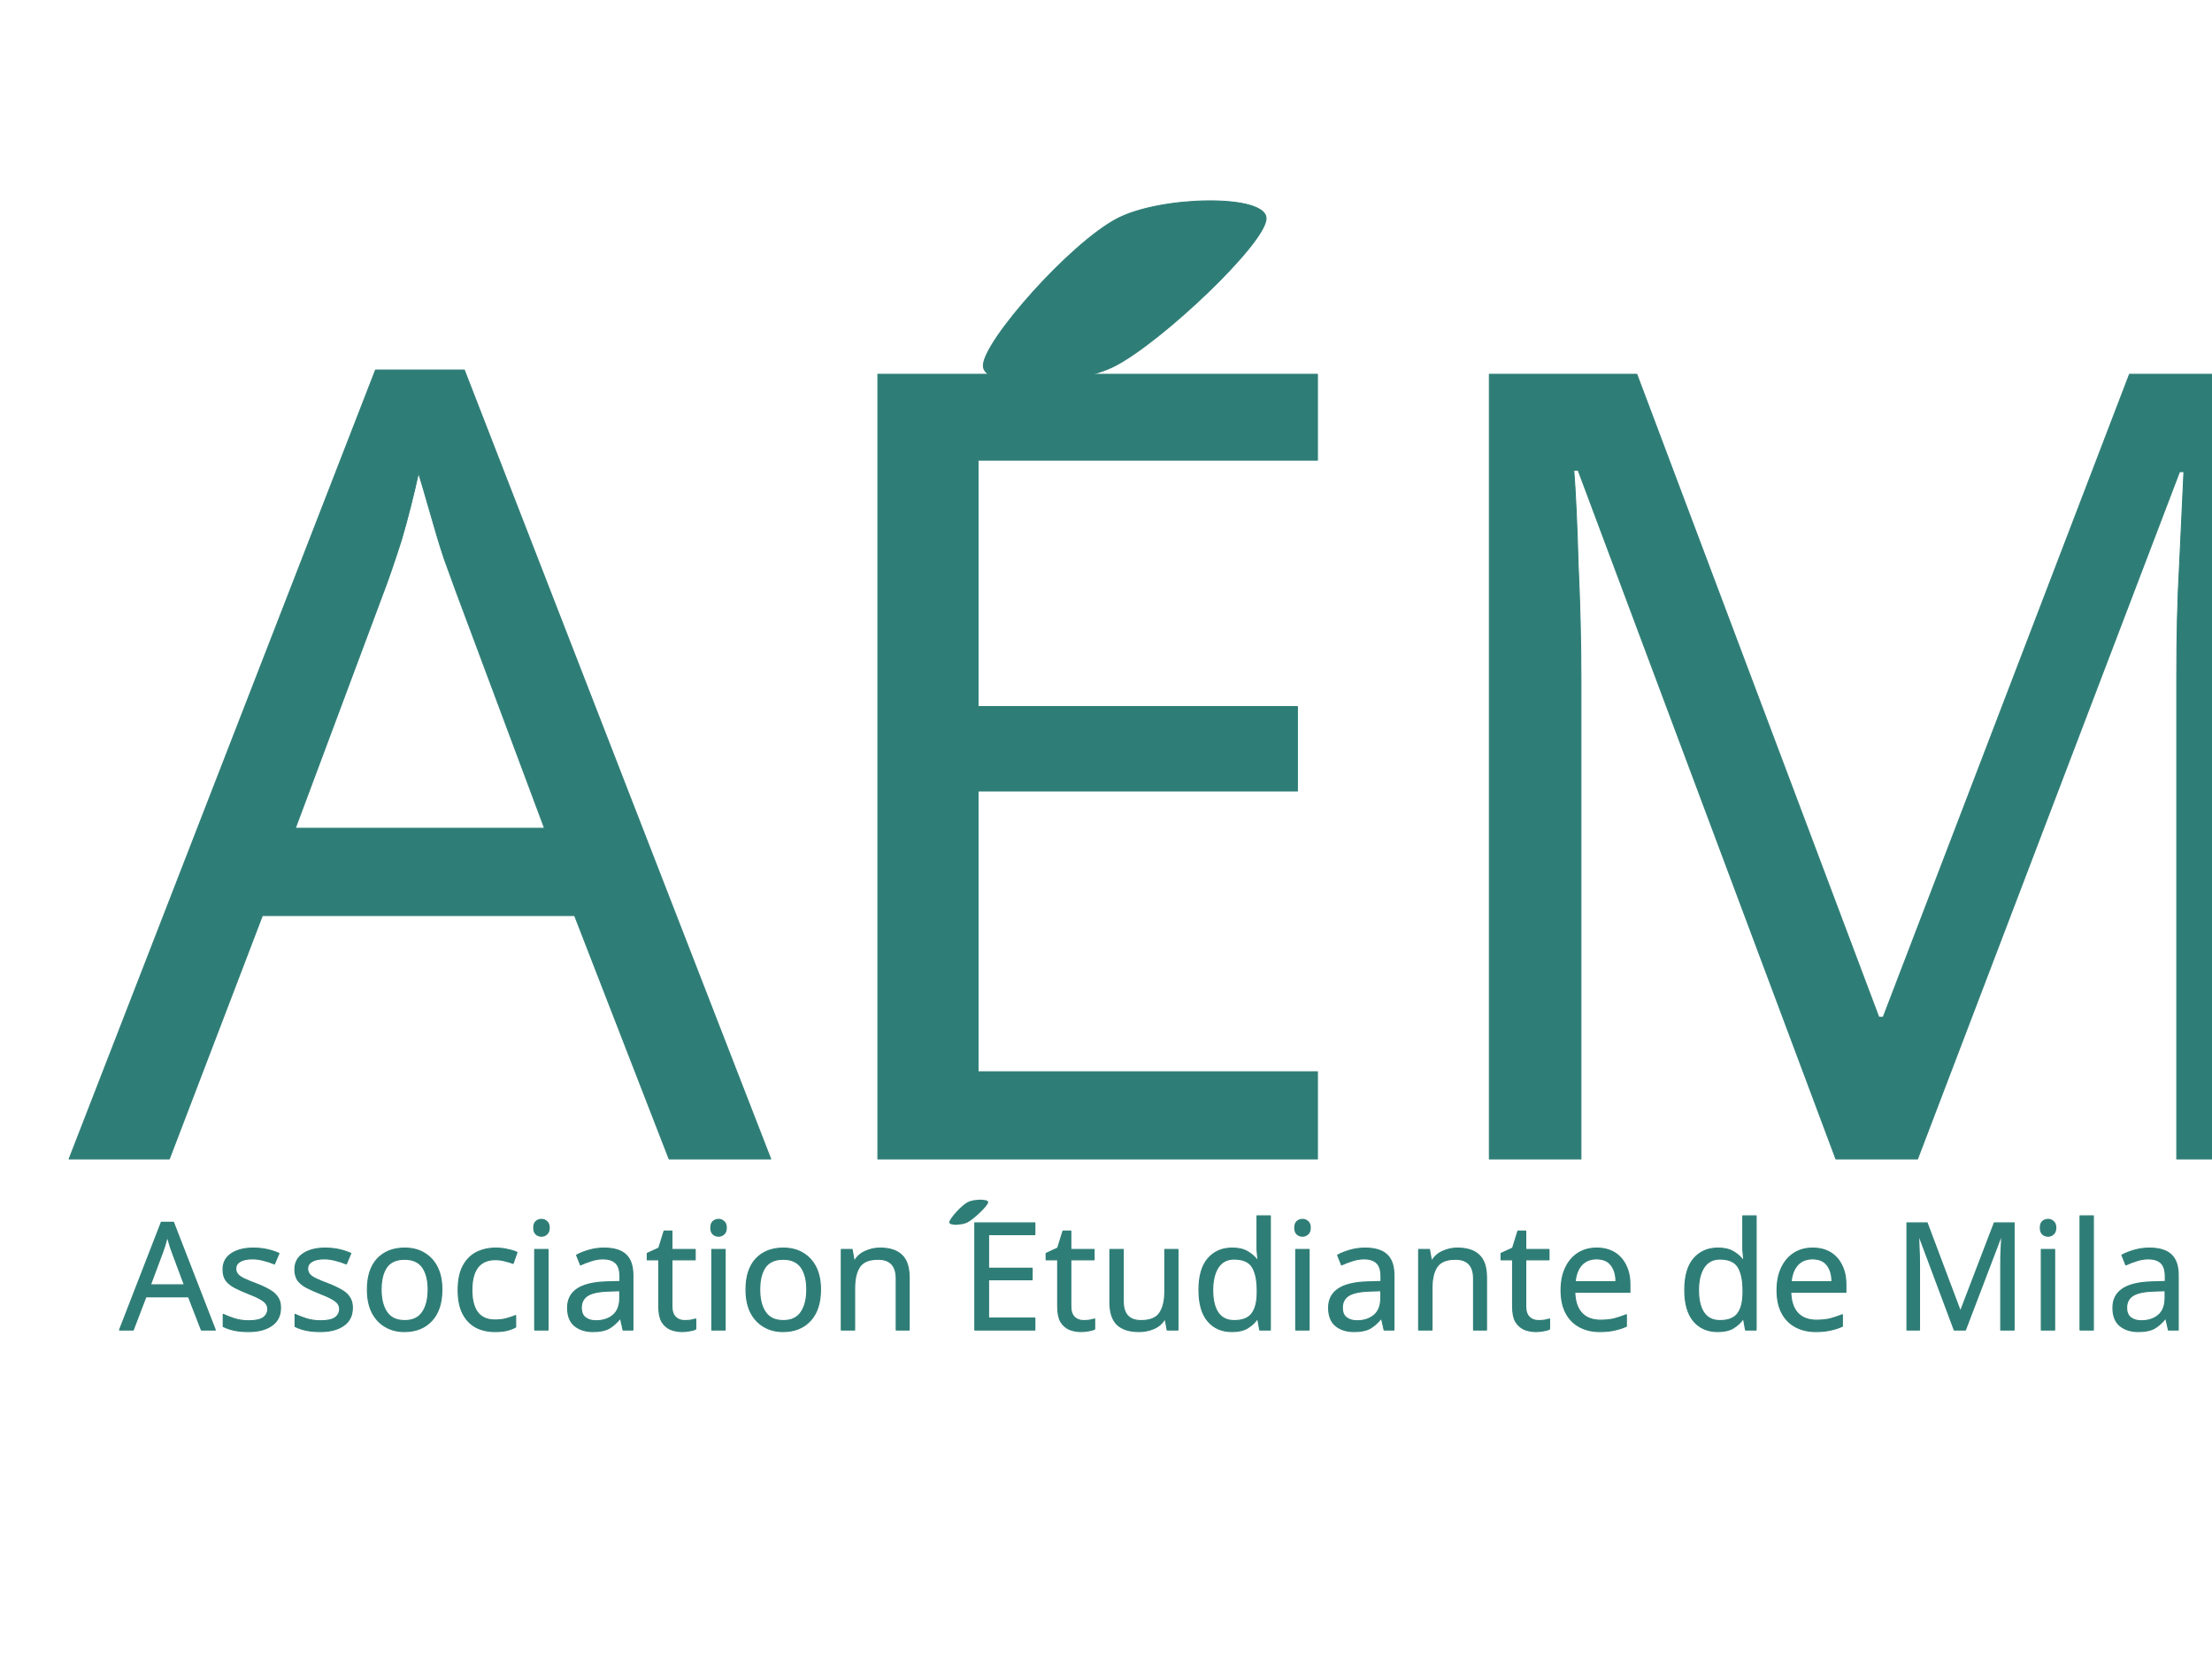
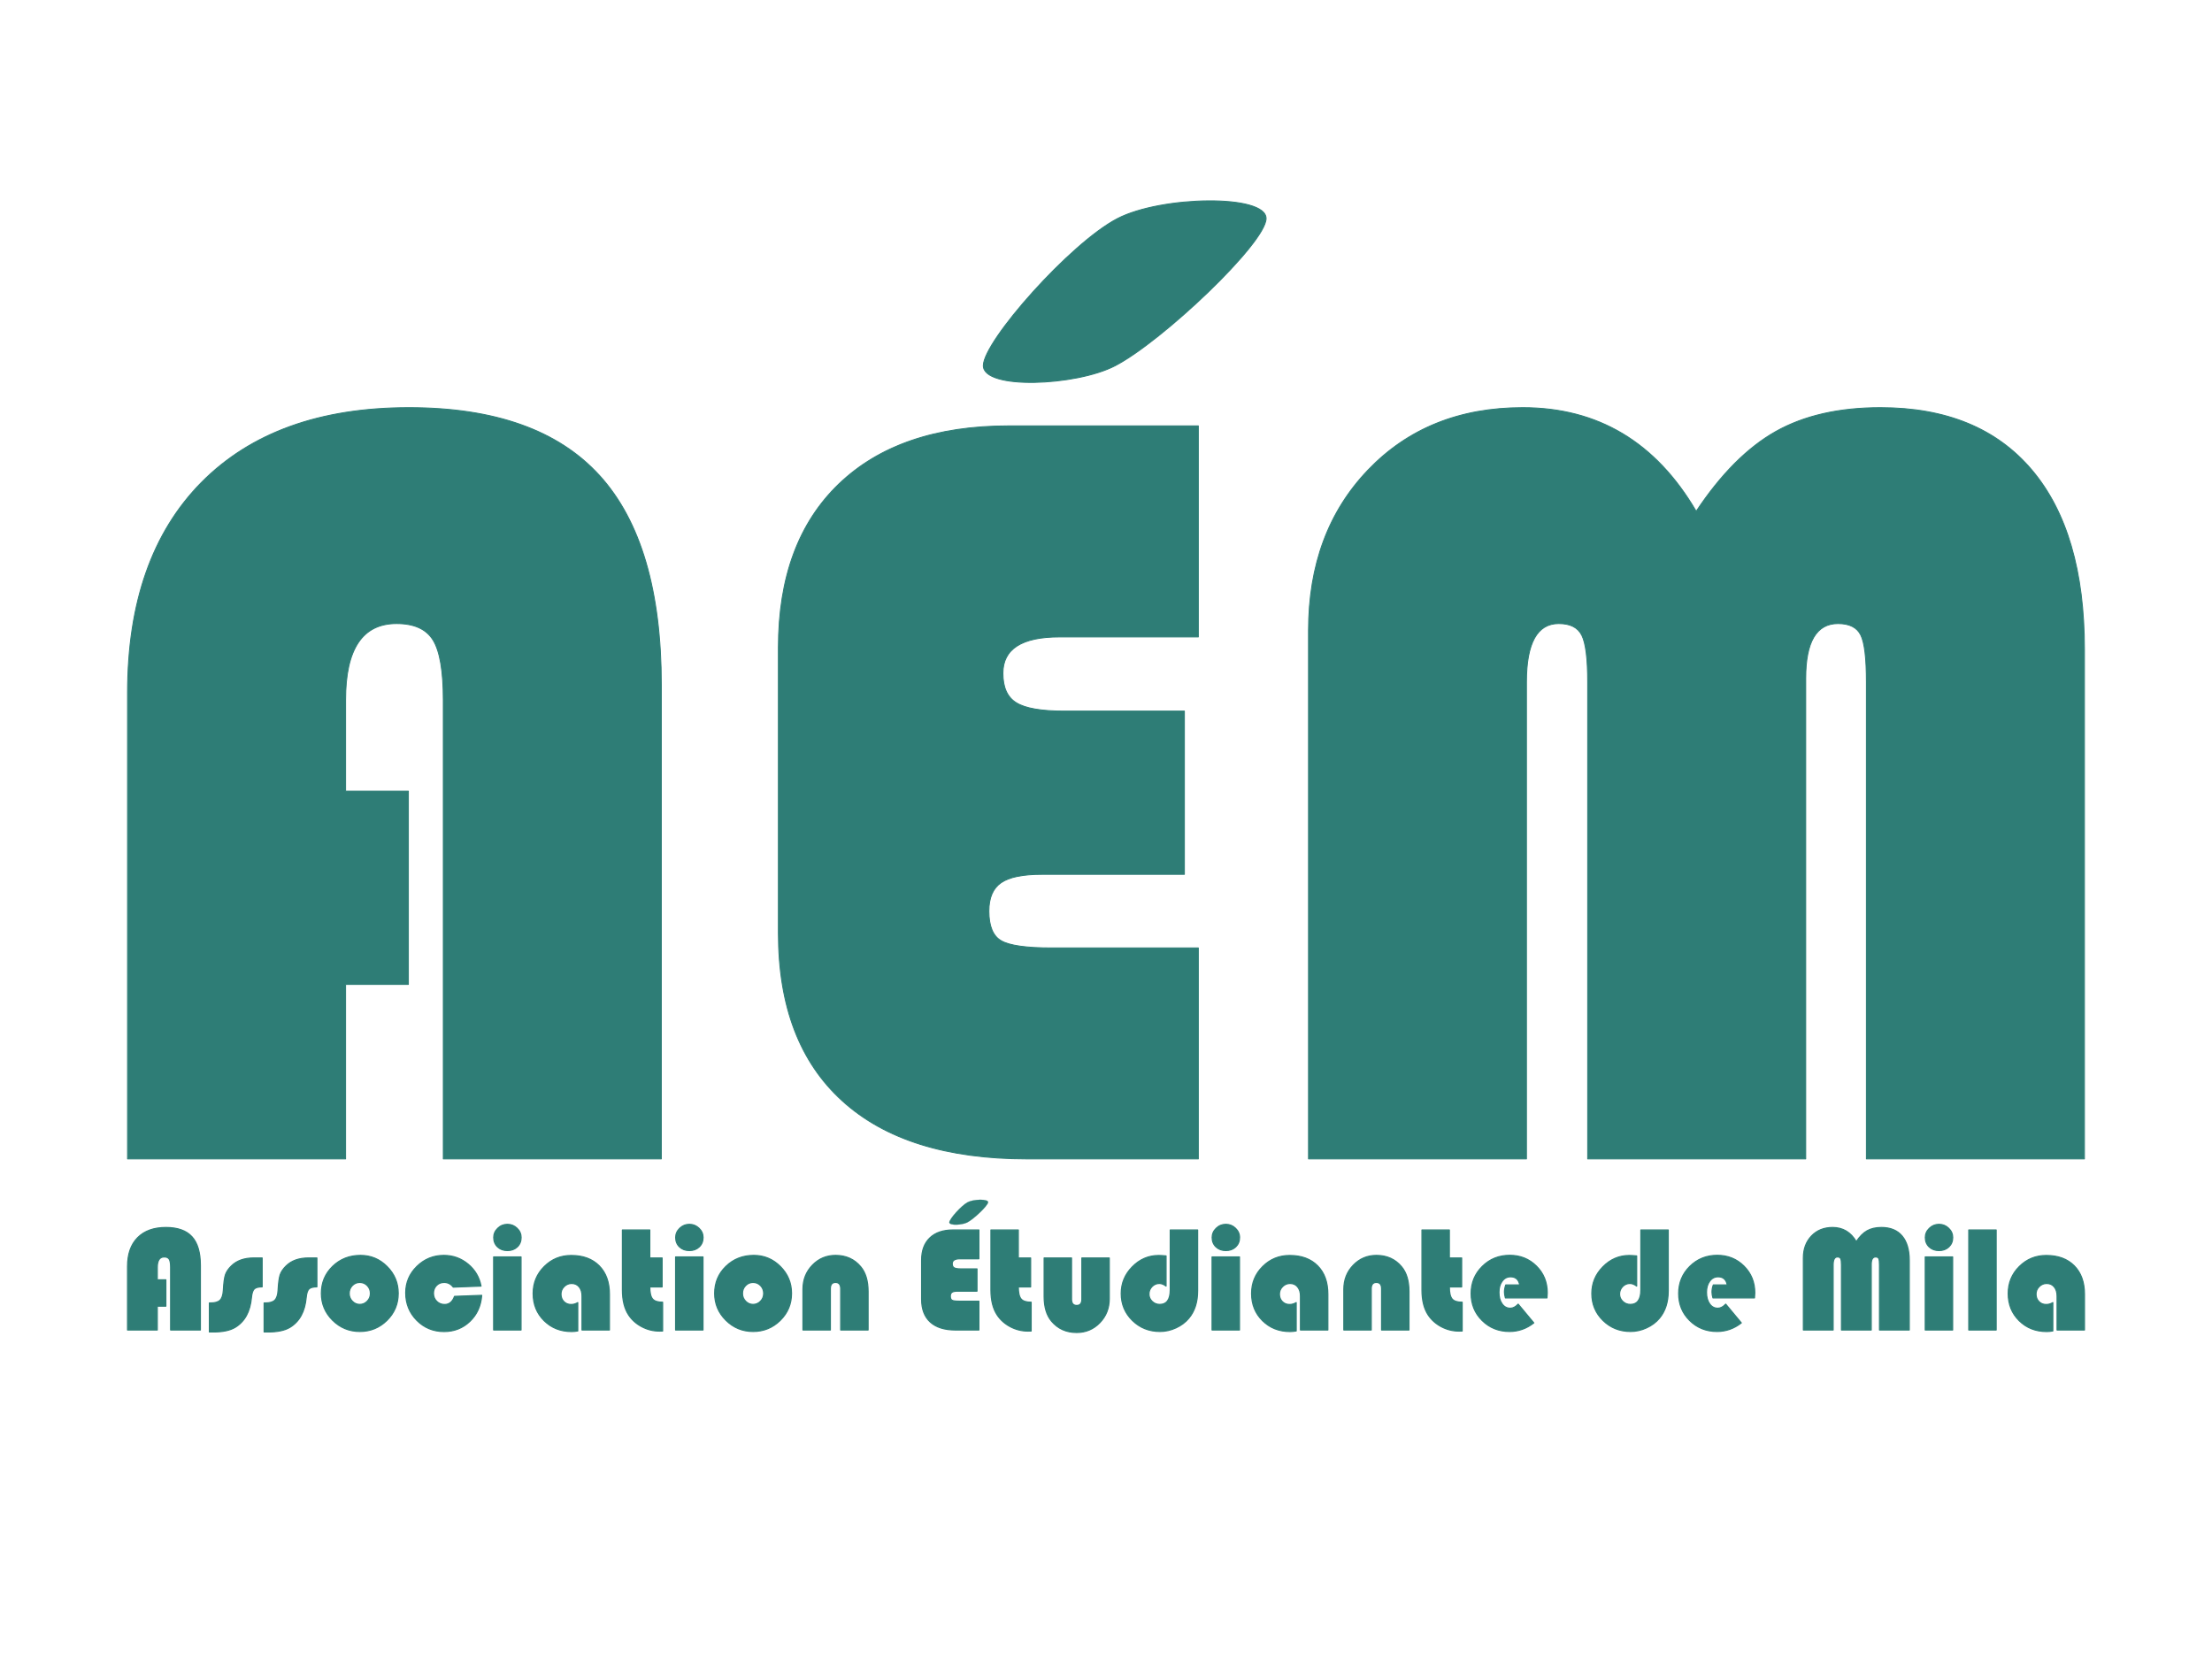
<svg xmlns="http://www.w3.org/2000/svg" width="100%" height="100%" viewBox="0 0 2000 1500" version="1.1" xml:space="preserve" style="fill-rule:evenodd;clip-rule:evenodd;stroke-linejoin:round;stroke-miterlimit:2;">
-   <g id="AÉM-Association" transform="matrix(0.844363,0,0,0.844363,-1141.724,-150.132)">
+   <g transform="matrix(0.844363,0,0,0.844363,-1141.724,-150.132)">
    <g id="AÉM" transform="matrix(1,0,0,1,0,-62.92155)">
      <g transform="matrix(98.14408,0,0,98.14408,-192478.586,-50152.669)">
-         <g transform="matrix(12,0,0,12,1998.343,526.1083)">
-                 </g>
-         <text x="1975.714px" y="526.108px" style="font-family:'Bauhaus93', 'Bauhaus 93', fantasy;font-size:12px;fill:rgb(46,125,118);stroke:rgb(46,125,118);stroke-width:0.01px;">AEM</text>
+         <path d="M1979.417,522.095L1979.417,524.204L1978.732,524.204L1978.732,526.108L1976.353,526.108L1976.353,521.022C1976.353,520.038 1976.621,519.273 1977.158,518.728C1977.696,518.184 1978.45,517.911 1979.423,517.911C1980.361,517.911 1981.054,518.158 1981.503,518.652C1981.952,519.146 1982.177,519.909 1982.177,520.94L1982.177,526.108L1979.798,526.108L1979.798,521.099C1979.798,520.786 1979.761,520.569 1979.687,520.448C1979.613,520.327 1979.48,520.267 1979.288,520.267C1978.917,520.267 1978.732,520.544 1978.732,521.099L1978.732,522.095L1979.417,522.095Z" style="fill:rgb(46,125,118);stroke:rgb(46,125,118);stroke-width:0.01px;" />
+         <path d="M1987.884,521.222L1987.884,523.003L1986.331,523.003C1986.12,523.003 1985.971,523.033 1985.883,523.095C1985.795,523.156 1985.751,523.259 1985.751,523.404C1985.751,523.569 1985.796,523.677 1985.886,523.728C1985.976,523.78 1986.159,523.806 1986.437,523.806L1988.036,523.806L1988.036,526.108L1986.167,526.108C1985.288,526.108 1984.616,525.897 1984.152,525.475C1983.687,525.053 1983.454,524.443 1983.454,523.645L1983.454,520.529C1983.454,519.762 1983.674,519.167 1984.114,518.744C1984.553,518.322 1985.171,518.11 1985.968,518.11L1988.036,518.11L1988.036,520.413L1986.519,520.413C1986.109,520.413 1985.904,520.545 1985.904,520.809C1985.904,520.964 1985.952,521.071 1986.05,521.131C1986.148,521.192 1986.322,521.222 1986.572,521.222L1987.884,521.222Z" style="fill:rgb(46,125,118);stroke:rgb(46,125,118);stroke-width:0.01px;" />
+         <path d="M1989.238,526.108L1989.238,520.343C1989.238,519.628 1989.454,519.044 1989.888,518.591C1990.322,518.138 1990.884,517.911 1991.575,517.911C1992.396,517.911 1993.027,518.288 1993.468,519.042C1993.738,518.636 1994.027,518.346 1994.335,518.172C1994.644,517.998 1995.025,517.911 1995.478,517.911C1996.197,517.911 1996.747,518.138 1997.13,518.591C1997.513,519.044 1997.704,519.696 1997.704,520.548L1997.704,526.108L1995.325,526.108L1995.325,520.905C1995.325,520.647 1995.305,520.476 1995.264,520.393C1995.223,520.309 1995.14,520.267 1995.015,520.267C1994.781,520.267 1994.663,520.466 1994.663,520.864L1994.663,526.108L1992.284,526.108L1992.284,520.905C1992.284,520.651 1992.263,520.481 1992.22,520.395C1992.177,520.309 1992.093,520.267 1991.968,520.267C1991.734,520.267 1991.616,520.479 1991.616,520.905L1991.616,526.108L1989.238,526.108Z" style="fill:rgb(46,125,118);stroke:rgb(46,125,118);stroke-width:0.01px;" />
      </g>
-       <path id="Accent" d="M2548.714,474.81C2595.811,450.348 2708.345,448.547 2707.928,474.81C2707.511,501.074 2596.676,606.179 2546.211,632.39C2504.48,654.065 2404.722,658.341 2405.139,632.077C2405.556,605.814 2498.249,501.022 2548.714,474.81Z" style="fill:rgb(46,125,118);stroke:rgb(46,125,118);stroke-width:1px;stroke-linecap:round;stroke-miterlimit:1.5;" />
+       <path d="M2548.714,474.81C2595.811,450.348 2708.345,448.547 2707.928,474.81C2707.511,501.074 2596.676,606.179 2546.211,632.39C2504.48,654.065 2404.722,658.341 2405.139,632.077C2405.556,605.814 2498.249,501.022 2548.714,474.81Z" style="fill:rgb(46,125,118);stroke:rgb(46,125,118);stroke-width:1px;stroke-linecap:round;stroke-miterlimit:1.5;" />
    </g>
    <g id="Association">
-       <g id="Accent1" transform="matrix(0.137424,0,0,0.137424,2038.168,1399.871)">
+       <g transform="matrix(0.137424,0,0,0.137424,2038.168,1399.871)">
        <path d="M2548.714,474.81C2595.811,450.348 2708.345,448.547 2707.928,474.81C2707.511,501.074 2596.676,606.179 2546.211,632.39C2504.48,654.065 2404.722,658.341 2405.139,632.077C2405.556,605.814 2498.249,501.022 2548.714,474.81Z" style="fill:rgb(46,125,118);stroke:rgb(46,125,118);stroke-width:1px;stroke-linecap:round;stroke-miterlimit:1.5;" />
      </g>
      <g transform="matrix(13.39214,0,0,13.39214,-28088.319,-17557.731)">
-         <g transform="matrix(12,0,0,12,2365.652,1430.669)">
-                 </g>
-         <text x="2207.9px" y="1430.669px" style="font-family:'Bauhaus93', 'Bauhaus 93', fantasy;font-size:12px;fill:rgb(46,125,118);stroke:rgb(46,125,118);stroke-width:0.09px;">Association Etudiante de Mila</text>
+         <path d="M2211.603,1426.655L2211.603,1428.765L2210.917,1428.765L2210.917,1430.669L2208.539,1430.669L2208.539,1425.583C2208.539,1424.599 2208.807,1423.834 2209.344,1423.289C2209.881,1422.744 2210.636,1422.472 2211.609,1422.472C2212.546,1422.472 2213.24,1422.719 2213.689,1423.213C2214.138,1423.707 2214.363,1424.47 2214.363,1425.501L2214.363,1430.669L2211.984,1430.669L2211.984,1425.659C2211.984,1425.347 2211.947,1425.13 2211.873,1425.009C2211.798,1424.888 2211.666,1424.827 2211.474,1424.827C2211.103,1424.827 2210.917,1425.105 2210.917,1425.659L2210.917,1426.655L2211.603,1426.655Z" style="fill:rgb(46,125,118);stroke:rgb(46,125,118);stroke-width:0.09px;" />
+         <path d="M2219.302,1424.909L2219.302,1427.218C2218.994,1427.218 2218.782,1427.276 2218.666,1427.391C2218.551,1427.506 2218.478,1427.734 2218.447,1428.073C2218.345,1429.202 2217.908,1429.999 2217.134,1430.464C2216.724,1430.706 2216.142,1430.827 2215.388,1430.827L2215.083,1430.827L2215.083,1428.507L2215.183,1428.507C2215.535,1428.507 2215.786,1428.434 2215.936,1428.287C2216.086,1428.141 2216.173,1427.884 2216.197,1427.517C2216.228,1426.919 2216.284,1426.499 2216.364,1426.257C2216.444,1426.015 2216.607,1425.775 2216.853,1425.536C2217.283,1425.118 2217.878,1424.909 2218.64,1424.909L2219.302,1424.909Z" style="fill:rgb(46,125,118);stroke:rgb(46,125,118);stroke-width:0.09px;" />
+         <path d="M2223.679,1424.909L2223.679,1427.218C2223.371,1427.218 2223.159,1427.276 2223.043,1427.391C2222.928,1427.506 2222.855,1427.734 2222.824,1428.073C2222.722,1429.202 2222.285,1429.999 2221.511,1430.464C2221.101,1430.706 2220.519,1430.827 2219.765,1430.827L2219.46,1430.827L2219.46,1428.507L2219.56,1428.507C2219.912,1428.507 2220.163,1428.434 2220.313,1428.287C2220.463,1428.141 2220.55,1427.884 2220.574,1427.517C2220.605,1426.919 2220.661,1426.499 2220.741,1426.257C2220.821,1426.015 2220.984,1425.775 2221.23,1425.536C2221.66,1425.118 2222.255,1424.909 2223.017,1424.909L2223.679,1424.909Z" style="fill:rgb(46,125,118);stroke:rgb(46,125,118);stroke-width:0.09px;" />
+         <path d="M2227.166,1424.704C2227.994,1424.704 2228.704,1425.002 2229.295,1425.598C2229.887,1426.194 2230.183,1426.907 2230.183,1427.739C2230.183,1428.583 2229.883,1429.302 2229.284,1429.896C2228.684,1430.489 2227.96,1430.786 2227.113,1430.786C2226.265,1430.786 2225.541,1430.489 2224.939,1429.893C2224.337,1429.297 2224.037,1428.579 2224.037,1427.739C2224.037,1426.884 2224.337,1426.164 2224.939,1425.58C2225.541,1424.996 2226.283,1424.704 2227.166,1424.704ZM2227.107,1426.866C2226.873,1426.866 2226.673,1426.951 2226.509,1427.121C2226.345,1427.291 2226.263,1427.499 2226.263,1427.745C2226.263,1427.988 2226.346,1428.195 2226.512,1428.366C2226.678,1428.538 2226.876,1428.624 2227.107,1428.624C2227.341,1428.624 2227.541,1428.538 2227.707,1428.366C2227.874,1428.195 2227.957,1427.988 2227.957,1427.745C2227.957,1427.499 2227.874,1427.291 2227.71,1427.121C2227.546,1426.951 2227.345,1426.866 2227.107,1426.866Z" style="fill:rgb(46,125,118);stroke:rgb(46,125,118);stroke-width:0.09px;" />
+         <path d="M2234.683,1427.98L2236.857,1427.898C2236.794,1428.741 2236.48,1429.435 2235.914,1429.978C2235.347,1430.521 2234.658,1430.792 2233.845,1430.792C2232.986,1430.792 2232.26,1430.493 2231.668,1429.896C2231.077,1429.298 2230.781,1428.566 2230.781,1427.698C2230.781,1426.874 2231.08,1426.169 2231.677,1425.583C2232.275,1424.997 2232.992,1424.704 2233.828,1424.704C2234.558,1424.704 2235.203,1424.935 2235.761,1425.396C2236.32,1425.857 2236.667,1426.445 2236.804,1427.159L2234.583,1427.241C2234.392,1426.991 2234.15,1426.866 2233.857,1426.866C2233.607,1426.866 2233.402,1426.948 2233.242,1427.113C2233.082,1427.277 2233.001,1427.484 2233.001,1427.734C2233.001,1427.988 2233.086,1428.2 2233.256,1428.372C2233.426,1428.544 2233.638,1428.63 2233.892,1428.63C2234.263,1428.63 2234.527,1428.413 2234.683,1427.98Z" style="fill:rgb(46,125,118);stroke:rgb(46,125,118);stroke-width:0.09px;" />
+         <path d="M2240.003,1424.827L2240.003,1430.669L2237.812,1430.669L2237.812,1424.827L2240.003,1424.827ZM2238.914,1422.22C2239.21,1422.22 2239.467,1422.324 2239.684,1422.533C2239.901,1422.742 2240.009,1422.989 2240.009,1423.275C2240.009,1423.579 2239.907,1423.829 2239.702,1424.025C2239.497,1424.22 2239.234,1424.318 2238.914,1424.318C2238.593,1424.318 2238.331,1424.22 2238.125,1424.025C2237.92,1423.829 2237.818,1423.579 2237.818,1423.275C2237.818,1422.989 2237.926,1422.742 2238.143,1422.533C2238.36,1422.324 2238.617,1422.22 2238.914,1422.22Z" style="fill:rgb(46,125,118);stroke:rgb(46,125,118);stroke-width:0.09px;" />
+         <path d="M2244.539,1428.478L2244.539,1430.745C2244.359,1430.777 2244.195,1430.792 2244.046,1430.792C2243.167,1430.792 2242.435,1430.503 2241.849,1429.925C2241.263,1429.347 2240.97,1428.622 2240.97,1427.751C2240.97,1426.904 2241.266,1426.185 2241.858,1425.595C2242.45,1425.005 2243.169,1424.71 2244.017,1424.71C2244.962,1424.71 2245.707,1424.987 2246.252,1425.539C2246.797,1426.092 2247.07,1426.847 2247.07,1427.804L2247.07,1430.669L2244.878,1430.669L2244.878,1427.962C2244.878,1427.654 2244.803,1427.407 2244.653,1427.224C2244.502,1427.04 2244.3,1426.948 2244.046,1426.948C2243.816,1426.948 2243.617,1427.032 2243.449,1427.2C2243.281,1427.368 2243.197,1427.568 2243.197,1427.798C2243.197,1428.04 2243.273,1428.239 2243.425,1428.396C2243.578,1428.552 2243.771,1428.63 2244.005,1428.63C2244.197,1428.63 2244.374,1428.579 2244.539,1428.478Z" style="fill:rgb(46,125,118);stroke:rgb(46,125,118);stroke-width:0.09px;" />
+         <path d="M2250.298,1422.671L2250.298,1424.909L2251.283,1424.909L2251.283,1427.224L2250.298,1427.224C2250.298,1427.689 2250.372,1428.009 2250.518,1428.185C2250.665,1428.361 2250.933,1428.448 2251.324,1428.448L2251.324,1430.751C2251.21,1430.755 2251.126,1430.757 2251.072,1430.757C2250.576,1430.757 2250.108,1430.642 2249.668,1430.411C2249.229,1430.181 2248.876,1429.868 2248.611,1429.474C2248.275,1428.97 2248.107,1428.302 2248.107,1427.47L2248.107,1422.671L2250.298,1422.671Z" style="fill:rgb(46,125,118);stroke:rgb(46,125,118);stroke-width:0.09px;" />
+         <path d="M2254.552,1424.827L2254.552,1430.669L2252.361,1430.669L2252.361,1424.827L2254.552,1424.827ZM2253.462,1422.22C2253.759,1422.22 2254.016,1422.324 2254.233,1422.533C2254.45,1422.742 2254.558,1422.989 2254.558,1423.275C2254.558,1423.579 2254.456,1423.829 2254.25,1424.025C2254.045,1424.22 2253.783,1424.318 2253.462,1424.318C2253.142,1424.318 2252.879,1424.22 2252.674,1424.025C2252.469,1423.829 2252.367,1423.579 2252.367,1423.275C2252.367,1422.989 2252.475,1422.742 2252.692,1422.533C2252.909,1422.324 2253.166,1422.22 2253.462,1422.22Z" style="fill:rgb(46,125,118);stroke:rgb(46,125,118);stroke-width:0.09px;" />
+         <path d="M2258.613,1424.704C2259.441,1424.704 2260.151,1425.002 2260.743,1425.598C2261.334,1426.194 2261.63,1426.907 2261.63,1427.739C2261.63,1428.583 2261.331,1429.302 2260.731,1429.896C2260.131,1430.489 2259.408,1430.786 2258.56,1430.786C2257.712,1430.786 2256.988,1430.489 2256.386,1429.893C2255.785,1429.297 2255.484,1428.579 2255.484,1427.739C2255.484,1426.884 2255.785,1426.164 2256.386,1425.58C2256.988,1424.996 2257.73,1424.704 2258.613,1424.704ZM2258.554,1426.866C2258.32,1426.866 2258.121,1426.951 2257.957,1427.121C2257.792,1427.291 2257.71,1427.499 2257.71,1427.745C2257.71,1427.988 2257.793,1428.195 2257.959,1428.366C2258.125,1428.538 2258.324,1428.624 2258.554,1428.624C2258.789,1428.624 2258.989,1428.538 2259.155,1428.366C2259.321,1428.195 2259.404,1427.988 2259.404,1427.745C2259.404,1427.499 2259.322,1427.291 2259.158,1427.121C2258.994,1426.951 2258.792,1426.866 2258.554,1426.866Z" style="fill:rgb(46,125,118);stroke:rgb(46,125,118);stroke-width:0.09px;" />
+         <path d="M2267.753,1430.669L2265.562,1430.669L2265.562,1427.37C2265.562,1427.034 2265.423,1426.866 2265.146,1426.866C2264.873,1426.866 2264.736,1427.034 2264.736,1427.37L2264.736,1430.669L2262.544,1430.669L2262.544,1427.411C2262.544,1426.65 2262.796,1426.008 2263.3,1425.487C2263.804,1424.965 2264.421,1424.704 2265.152,1424.704C2265.988,1424.704 2266.658,1425.007 2267.162,1425.613C2267.556,1426.085 2267.753,1426.743 2267.753,1427.587L2267.753,1430.669Z" style="fill:rgb(46,125,118);stroke:rgb(46,125,118);stroke-width:0.09px;" />
+         <path d="M2276.46,1425.782L2276.46,1427.564L2274.908,1427.564C2274.697,1427.564 2274.547,1427.594 2274.459,1427.655C2274.372,1427.717 2274.328,1427.82 2274.328,1427.965C2274.328,1428.129 2274.373,1428.237 2274.462,1428.289C2274.552,1428.341 2274.736,1428.366 2275.013,1428.366L2276.613,1428.366L2276.613,1430.669L2274.744,1430.669C2273.865,1430.669 2273.193,1430.458 2272.728,1430.036C2272.263,1429.613 2272.031,1429.003 2272.031,1428.206L2272.031,1425.09C2272.031,1424.323 2272.25,1423.728 2272.69,1423.305C2273.129,1422.883 2273.748,1422.671 2274.544,1422.671L2276.613,1422.671L2276.613,1424.974L2275.095,1424.974C2274.685,1424.974 2274.48,1425.106 2274.48,1425.369C2274.48,1425.525 2274.529,1425.632 2274.626,1425.692C2274.724,1425.752 2274.898,1425.782 2275.148,1425.782L2276.46,1425.782Z" style="fill:rgb(46,125,118);stroke:rgb(46,125,118);stroke-width:0.09px;" />
+         <path d="M2279.765,1422.671L2279.765,1424.909L2280.749,1424.909L2280.749,1427.224L2279.765,1427.224C2279.765,1427.689 2279.838,1428.009 2279.985,1428.185C2280.131,1428.361 2280.4,1428.448 2280.791,1428.448L2280.791,1430.751C2280.677,1430.755 2280.593,1430.757 2280.539,1430.757C2280.042,1430.757 2279.575,1430.642 2279.135,1430.411C2278.696,1430.181 2278.343,1429.868 2278.078,1429.474C2277.742,1428.97 2277.574,1428.302 2277.574,1427.47L2277.574,1422.671L2279.765,1422.671Z" style="fill:rgb(46,125,118);stroke:rgb(46,125,118);stroke-width:0.09px;" />
+         <path d="M2281.828,1424.909L2284.019,1424.909L2284.019,1428.208C2284.019,1428.54 2284.158,1428.706 2284.435,1428.706C2284.708,1428.706 2284.845,1428.54 2284.845,1428.208L2284.845,1424.909L2287.037,1424.909L2287.037,1428.167C2287.037,1428.925 2286.785,1429.565 2286.281,1430.086C2285.777,1430.608 2285.16,1430.868 2284.429,1430.868C2283.597,1430.868 2282.927,1430.566 2282.419,1429.96C2282.025,1429.488 2281.828,1428.831 2281.828,1427.991L2281.828,1424.909Z" style="fill:rgb(46,125,118);stroke:rgb(46,125,118);stroke-width:0.09px;" />
+         <path d="M2291.912,1422.671L2294.103,1422.671L2294.103,1427.54C2294.103,1428.435 2293.869,1429.163 2293.4,1429.726C2293.13,1430.05 2292.788,1430.308 2292.372,1430.499C2291.956,1430.691 2291.529,1430.786 2291.091,1430.786C2290.22,1430.786 2289.486,1430.493 2288.888,1429.907C2288.291,1429.322 2287.992,1428.603 2287.992,1427.751C2287.992,1426.927 2288.289,1426.214 2288.882,1425.613C2289.476,1425.011 2290.179,1424.71 2290.992,1424.71C2291.121,1424.71 2291.316,1424.722 2291.578,1424.745L2291.578,1427.159C2291.398,1427.019 2291.218,1426.948 2291.039,1426.948C2290.812,1426.948 2290.618,1427.031 2290.456,1427.197C2290.293,1427.364 2290.212,1427.564 2290.212,1427.798C2290.212,1428.025 2290.296,1428.219 2290.464,1428.381C2290.632,1428.543 2290.833,1428.624 2291.068,1428.624C2291.63,1428.624 2291.912,1428.236 2291.912,1427.458L2291.912,1422.671Z" style="fill:rgb(46,125,118);stroke:rgb(46,125,118);stroke-width:0.09px;" />
+         <path d="M2297.449,1424.827L2297.449,1430.669L2295.257,1430.669L2295.257,1424.827L2297.449,1424.827ZM2296.359,1422.22C2296.656,1422.22 2296.913,1422.324 2297.129,1422.533C2297.346,1422.742 2297.455,1422.989 2297.455,1423.275C2297.455,1423.579 2297.352,1423.829 2297.147,1424.025C2296.942,1424.22 2296.679,1424.318 2296.359,1424.318C2296.039,1424.318 2295.776,1424.22 2295.571,1424.025C2295.366,1423.829 2295.263,1423.579 2295.263,1423.275C2295.263,1422.989 2295.372,1422.742 2295.588,1422.533C2295.805,1422.324 2296.062,1422.22 2296.359,1422.22Z" style="fill:rgb(46,125,118);stroke:rgb(46,125,118);stroke-width:0.09px;" />
+         <path d="M2301.984,1428.478L2301.984,1430.745C2301.804,1430.777 2301.64,1430.792 2301.492,1430.792C2300.613,1430.792 2299.88,1430.503 2299.294,1429.925C2298.708,1429.347 2298.416,1428.622 2298.416,1427.751C2298.416,1426.904 2298.711,1426.185 2299.303,1425.595C2299.895,1425.005 2300.615,1424.71 2301.462,1424.71C2302.408,1424.71 2303.153,1424.987 2303.698,1425.539C2304.243,1426.092 2304.515,1426.847 2304.515,1427.804L2304.515,1430.669L2302.324,1430.669L2302.324,1427.962C2302.324,1427.654 2302.249,1427.407 2302.098,1427.224C2301.948,1427.04 2301.746,1426.948 2301.492,1426.948C2301.261,1426.948 2301.062,1427.032 2300.894,1427.2C2300.726,1427.368 2300.642,1427.568 2300.642,1427.798C2300.642,1428.04 2300.718,1428.239 2300.871,1428.396C2301.023,1428.552 2301.216,1428.63 2301.451,1428.63C2301.642,1428.63 2301.82,1428.579 2301.984,1428.478Z" style="fill:rgb(46,125,118);stroke:rgb(46,125,118);stroke-width:0.09px;" />
+         <path d="M2311.001,1430.669L2308.81,1430.669L2308.81,1427.37C2308.81,1427.034 2308.671,1426.866 2308.394,1426.866C2308.121,1426.866 2307.984,1427.034 2307.984,1427.37L2307.984,1430.669L2305.792,1430.669L2305.792,1427.411C2305.792,1426.65 2306.044,1426.008 2306.548,1425.487C2307.052,1424.965 2307.669,1424.704 2308.4,1424.704C2309.236,1424.704 2309.906,1425.007 2310.41,1425.613C2310.804,1426.085 2311.001,1426.743 2311.001,1427.587L2311.001,1430.669Z" style="fill:rgb(46,125,118);stroke:rgb(46,125,118);stroke-width:0.09px;" />
+         <path d="M2314.23,1422.671L2314.23,1424.909L2315.214,1424.909L2315.214,1427.224L2314.23,1427.224C2314.23,1427.689 2314.303,1428.009 2314.45,1428.185C2314.596,1428.361 2314.865,1428.448 2315.255,1428.448L2315.255,1430.751C2315.142,1430.755 2315.058,1430.757 2315.003,1430.757C2314.507,1430.757 2314.04,1430.642 2313.6,1430.411C2313.161,1430.181 2312.808,1429.868 2312.542,1429.474C2312.207,1428.97 2312.039,1428.302 2312.039,1427.47L2312.039,1422.671L2314.23,1422.671Z" style="fill:rgb(46,125,118);stroke:rgb(46,125,118);stroke-width:0.09px;" />
+         <path d="M2322.035,1428.103L2318.712,1428.103C2318.662,1427.935 2318.636,1427.78 2318.636,1427.64C2318.636,1427.445 2318.671,1427.253 2318.742,1427.066L2319.855,1427.066C2319.777,1426.632 2319.533,1426.415 2319.123,1426.415C2318.849,1426.415 2318.626,1426.531 2318.455,1426.764C2318.283,1426.996 2318.197,1427.294 2318.197,1427.657C2318.197,1428.036 2318.28,1428.343 2318.446,1428.577C2318.612,1428.812 2318.83,1428.929 2319.099,1428.929C2319.318,1428.929 2319.529,1428.82 2319.732,1428.601L2320.98,1430.101C2320.398,1430.558 2319.751,1430.786 2319.041,1430.786C2318.173,1430.786 2317.445,1430.495 2316.855,1429.913C2316.265,1429.331 2315.97,1428.611 2315.97,1427.751C2315.97,1426.896 2316.268,1426.173 2316.864,1425.583C2317.459,1424.993 2318.191,1424.698 2319.058,1424.698C2319.906,1424.698 2320.618,1424.987 2321.194,1425.563C2321.77,1426.139 2322.058,1426.849 2322.058,1427.693C2322.058,1427.779 2322.05,1427.915 2322.035,1428.103Z" style="fill:rgb(46,125,118);stroke:rgb(46,125,118);stroke-width:0.09px;" />
+         <path d="M2329.541,1422.671L2331.732,1422.671L2331.732,1427.54C2331.732,1428.435 2331.498,1429.163 2331.029,1429.726C2330.759,1430.05 2330.416,1430.308 2330,1430.499C2329.584,1430.691 2329.158,1430.786 2328.72,1430.786C2327.849,1430.786 2327.115,1430.493 2326.517,1429.907C2325.919,1429.322 2325.621,1428.603 2325.621,1427.751C2325.621,1426.927 2325.917,1426.214 2326.511,1425.613C2327.105,1425.011 2327.808,1424.71 2328.621,1424.71C2328.749,1424.71 2328.945,1424.722 2329.207,1424.745L2329.207,1427.159C2329.027,1427.019 2328.847,1426.948 2328.667,1426.948C2328.441,1426.948 2328.247,1427.031 2328.084,1427.197C2327.922,1427.364 2327.841,1427.564 2327.841,1427.798C2327.841,1428.025 2327.925,1428.219 2328.093,1428.381C2328.261,1428.543 2328.462,1428.624 2328.697,1428.624C2329.259,1428.624 2329.541,1428.236 2329.541,1427.458L2329.541,1422.671Z" style="fill:rgb(46,125,118);stroke:rgb(46,125,118);stroke-width:0.09px;" />
+         <path d="M2338.628,1428.103L2335.306,1428.103C2335.255,1427.935 2335.23,1427.78 2335.23,1427.64C2335.23,1427.445 2335.265,1427.253 2335.335,1427.066L2336.449,1427.066C2336.371,1426.632 2336.126,1426.415 2335.716,1426.415C2335.443,1426.415 2335.22,1426.531 2335.048,1426.764C2334.876,1426.996 2334.791,1427.294 2334.791,1427.657C2334.791,1428.036 2334.874,1428.343 2335.04,1428.577C2335.206,1428.812 2335.423,1428.929 2335.693,1428.929C2335.912,1428.929 2336.123,1428.82 2336.326,1428.601L2337.574,1430.101C2336.992,1430.558 2336.345,1430.786 2335.634,1430.786C2334.767,1430.786 2334.039,1430.495 2333.449,1429.913C2332.859,1429.331 2332.564,1428.611 2332.564,1427.751C2332.564,1426.896 2332.862,1426.173 2333.457,1425.583C2334.053,1424.993 2334.785,1424.698 2335.652,1424.698C2336.499,1424.698 2337.211,1424.987 2337.788,1425.563C2338.364,1426.139 2338.652,1426.849 2338.652,1427.693C2338.652,1427.779 2338.644,1427.915 2338.628,1428.103Z" style="fill:rgb(46,125,118);stroke:rgb(46,125,118);stroke-width:0.09px;" />
+         <path d="M2342.537,1430.669L2342.537,1424.904C2342.537,1424.189 2342.753,1423.605 2343.187,1423.152C2343.621,1422.698 2344.183,1422.472 2344.874,1422.472C2345.695,1422.472 2346.326,1422.849 2346.767,1423.603C2347.037,1423.197 2347.326,1422.906 2347.634,1422.733C2347.943,1422.559 2348.324,1422.472 2348.777,1422.472C2349.496,1422.472 2350.046,1422.698 2350.429,1423.152C2350.812,1423.605 2351.003,1424.257 2351.003,1425.109L2351.003,1430.669L2348.624,1430.669L2348.624,1425.466C2348.624,1425.208 2348.604,1425.037 2348.563,1424.953C2348.522,1424.869 2348.439,1424.827 2348.314,1424.827C2348.08,1424.827 2347.962,1425.027 2347.962,1425.425L2347.962,1430.669L2345.583,1430.669L2345.583,1425.466C2345.583,1425.212 2345.562,1425.042 2345.519,1424.956C2345.476,1424.87 2345.392,1424.827 2345.267,1424.827C2345.033,1424.827 2344.916,1425.04 2344.916,1425.466L2344.916,1430.669L2342.537,1430.669Z" style="fill:rgb(46,125,118);stroke:rgb(46,125,118);stroke-width:0.09px;" />
+         <path d="M2354.472,1424.827L2354.472,1430.669L2352.281,1430.669L2352.281,1424.827L2354.472,1424.827ZM2353.382,1422.22C2353.679,1422.22 2353.936,1422.324 2354.153,1422.533C2354.37,1422.742 2354.478,1422.989 2354.478,1423.275C2354.478,1423.579 2354.375,1423.829 2354.17,1424.025C2353.965,1424.22 2353.703,1424.318 2353.382,1424.318C2353.062,1424.318 2352.799,1424.22 2352.594,1424.025C2352.389,1423.829 2352.287,1423.579 2352.287,1423.275C2352.287,1422.989 2352.395,1422.742 2352.612,1422.533C2352.829,1422.324 2353.085,1422.22 2353.382,1422.22Z" style="fill:rgb(46,125,118);stroke:rgb(46,125,118);stroke-width:0.09px;" />
+         <rect x="2355.761" y="1422.671" width="2.191" height="7.998" style="fill:rgb(46,125,118);stroke:rgb(46,125,118);stroke-width:0.09px;" />
+         <path d="M2362.482,1428.478L2362.482,1430.745C2362.302,1430.777 2362.138,1430.792 2361.99,1430.792C2361.111,1430.792 2360.378,1430.503 2359.792,1429.925C2359.207,1429.347 2358.914,1428.622 2358.914,1427.751C2358.914,1426.904 2359.209,1426.185 2359.801,1425.595C2360.393,1425.005 2361.113,1424.71 2361.96,1424.71C2362.906,1424.71 2363.651,1424.987 2364.196,1425.539C2364.741,1426.092 2365.013,1426.847 2365.013,1427.804L2365.013,1430.669L2362.822,1430.669L2362.822,1427.962C2362.822,1427.654 2362.747,1427.407 2362.596,1427.224C2362.446,1427.04 2362.244,1426.948 2361.99,1426.948C2361.759,1426.948 2361.56,1427.032 2361.392,1427.2C2361.224,1427.368 2361.14,1427.568 2361.14,1427.798C2361.14,1428.04 2361.216,1428.239 2361.369,1428.396C2361.521,1428.552 2361.714,1428.63 2361.949,1428.63C2362.14,1428.63 2362.318,1428.579 2362.482,1428.478Z" style="fill:rgb(46,125,118);stroke:rgb(46,125,118);stroke-width:0.09px;" />
      </g>
    </g>
  </g>
</svg>
